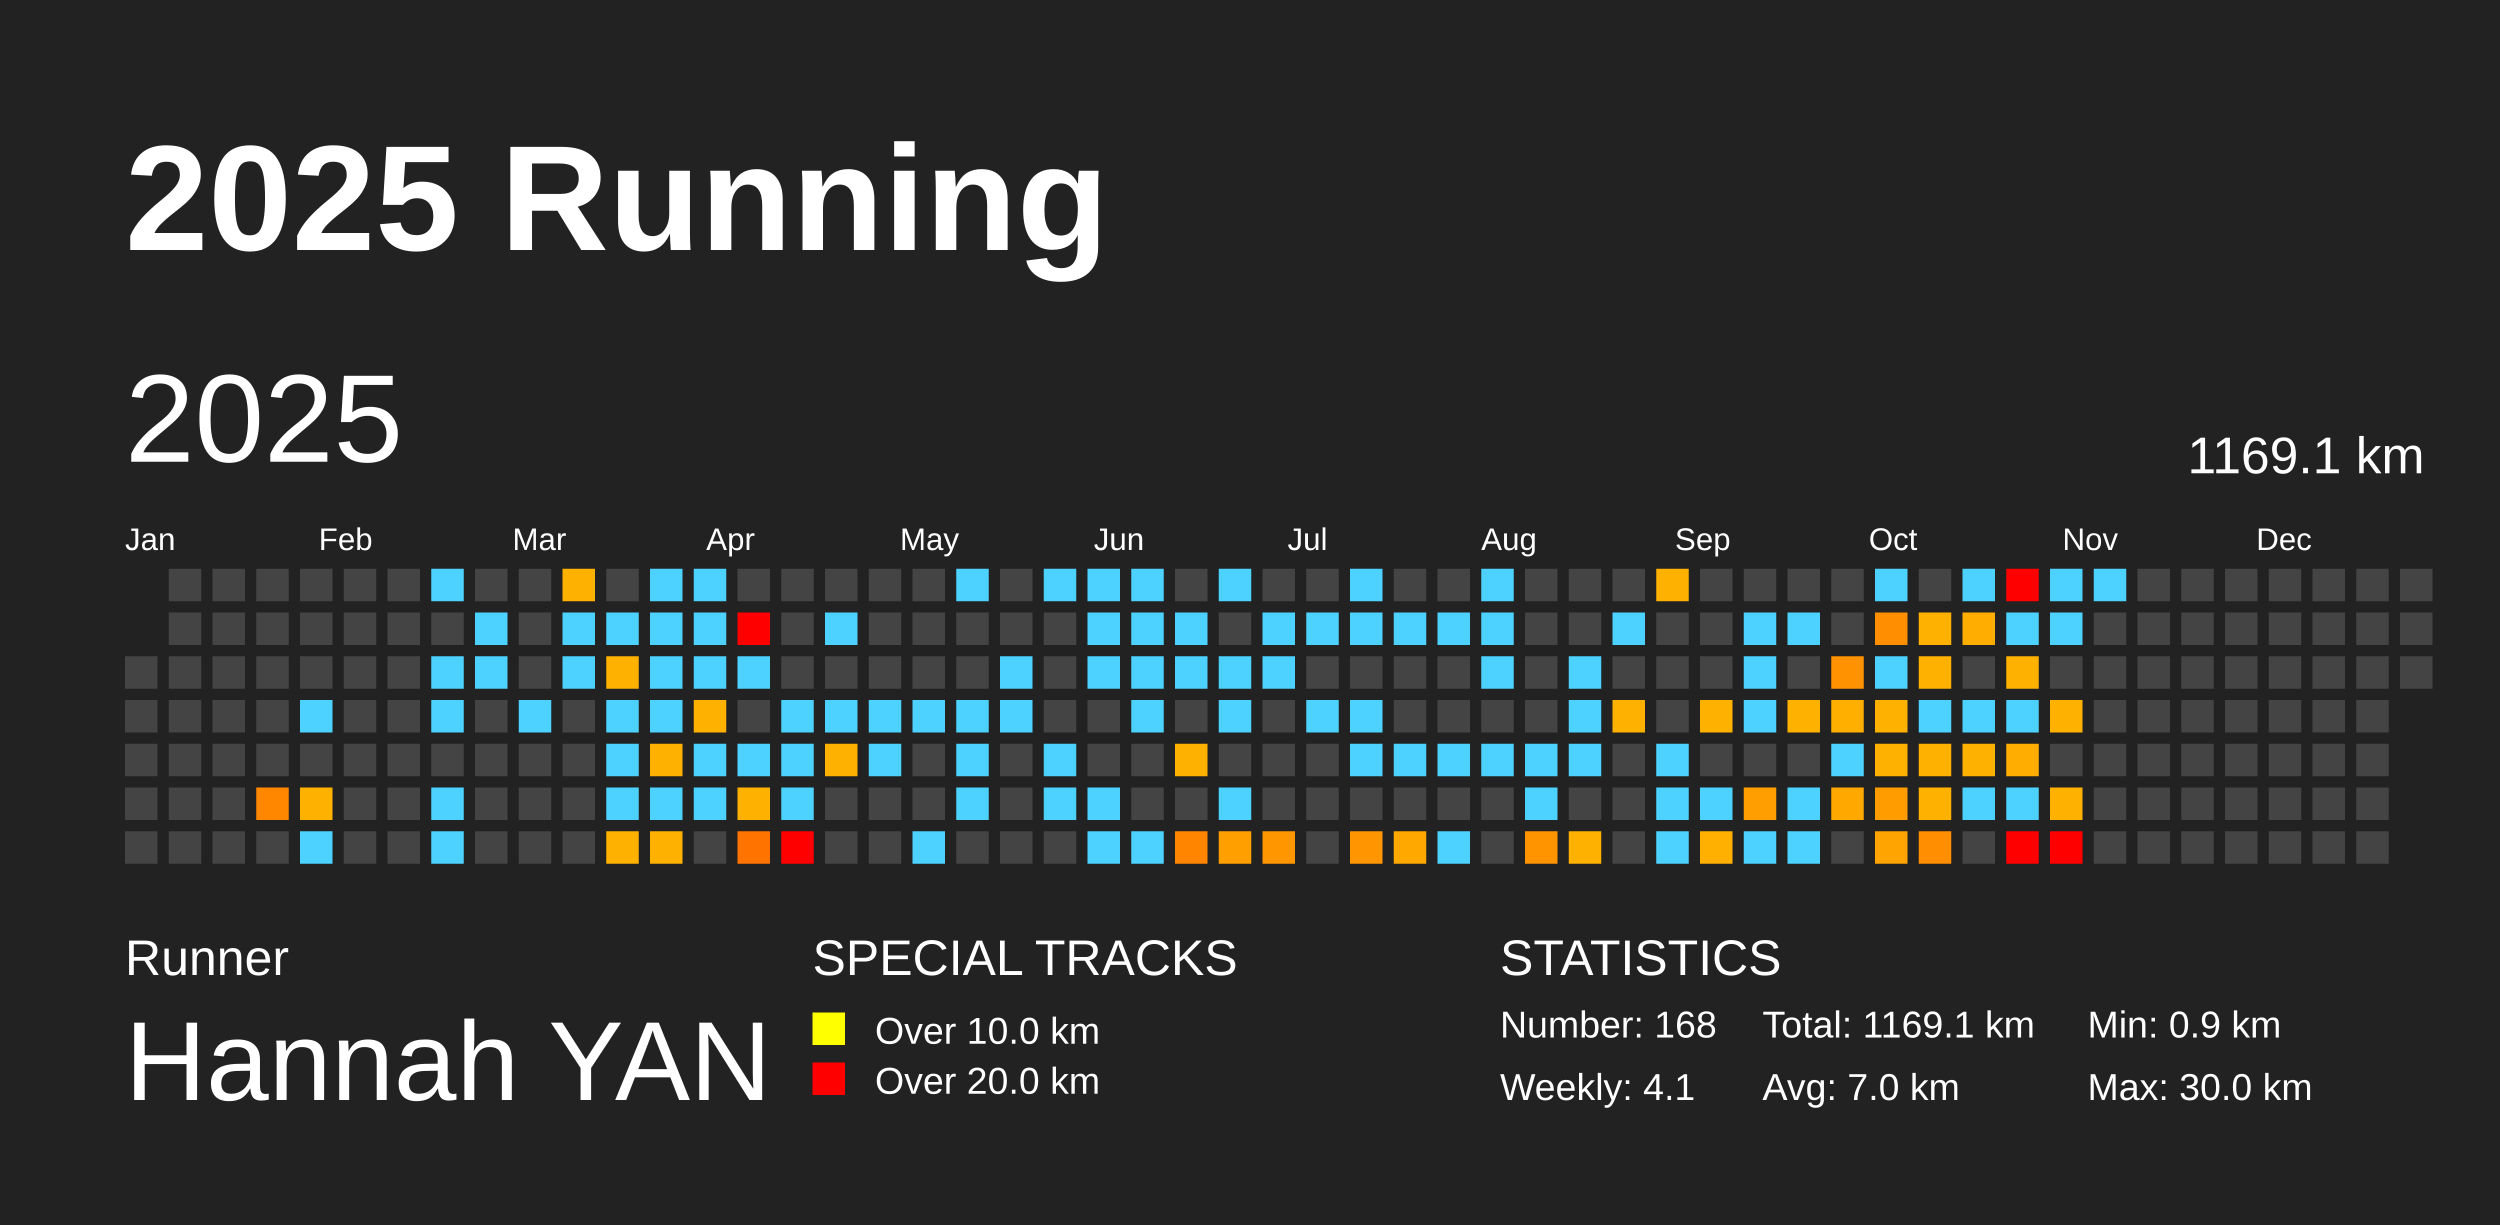
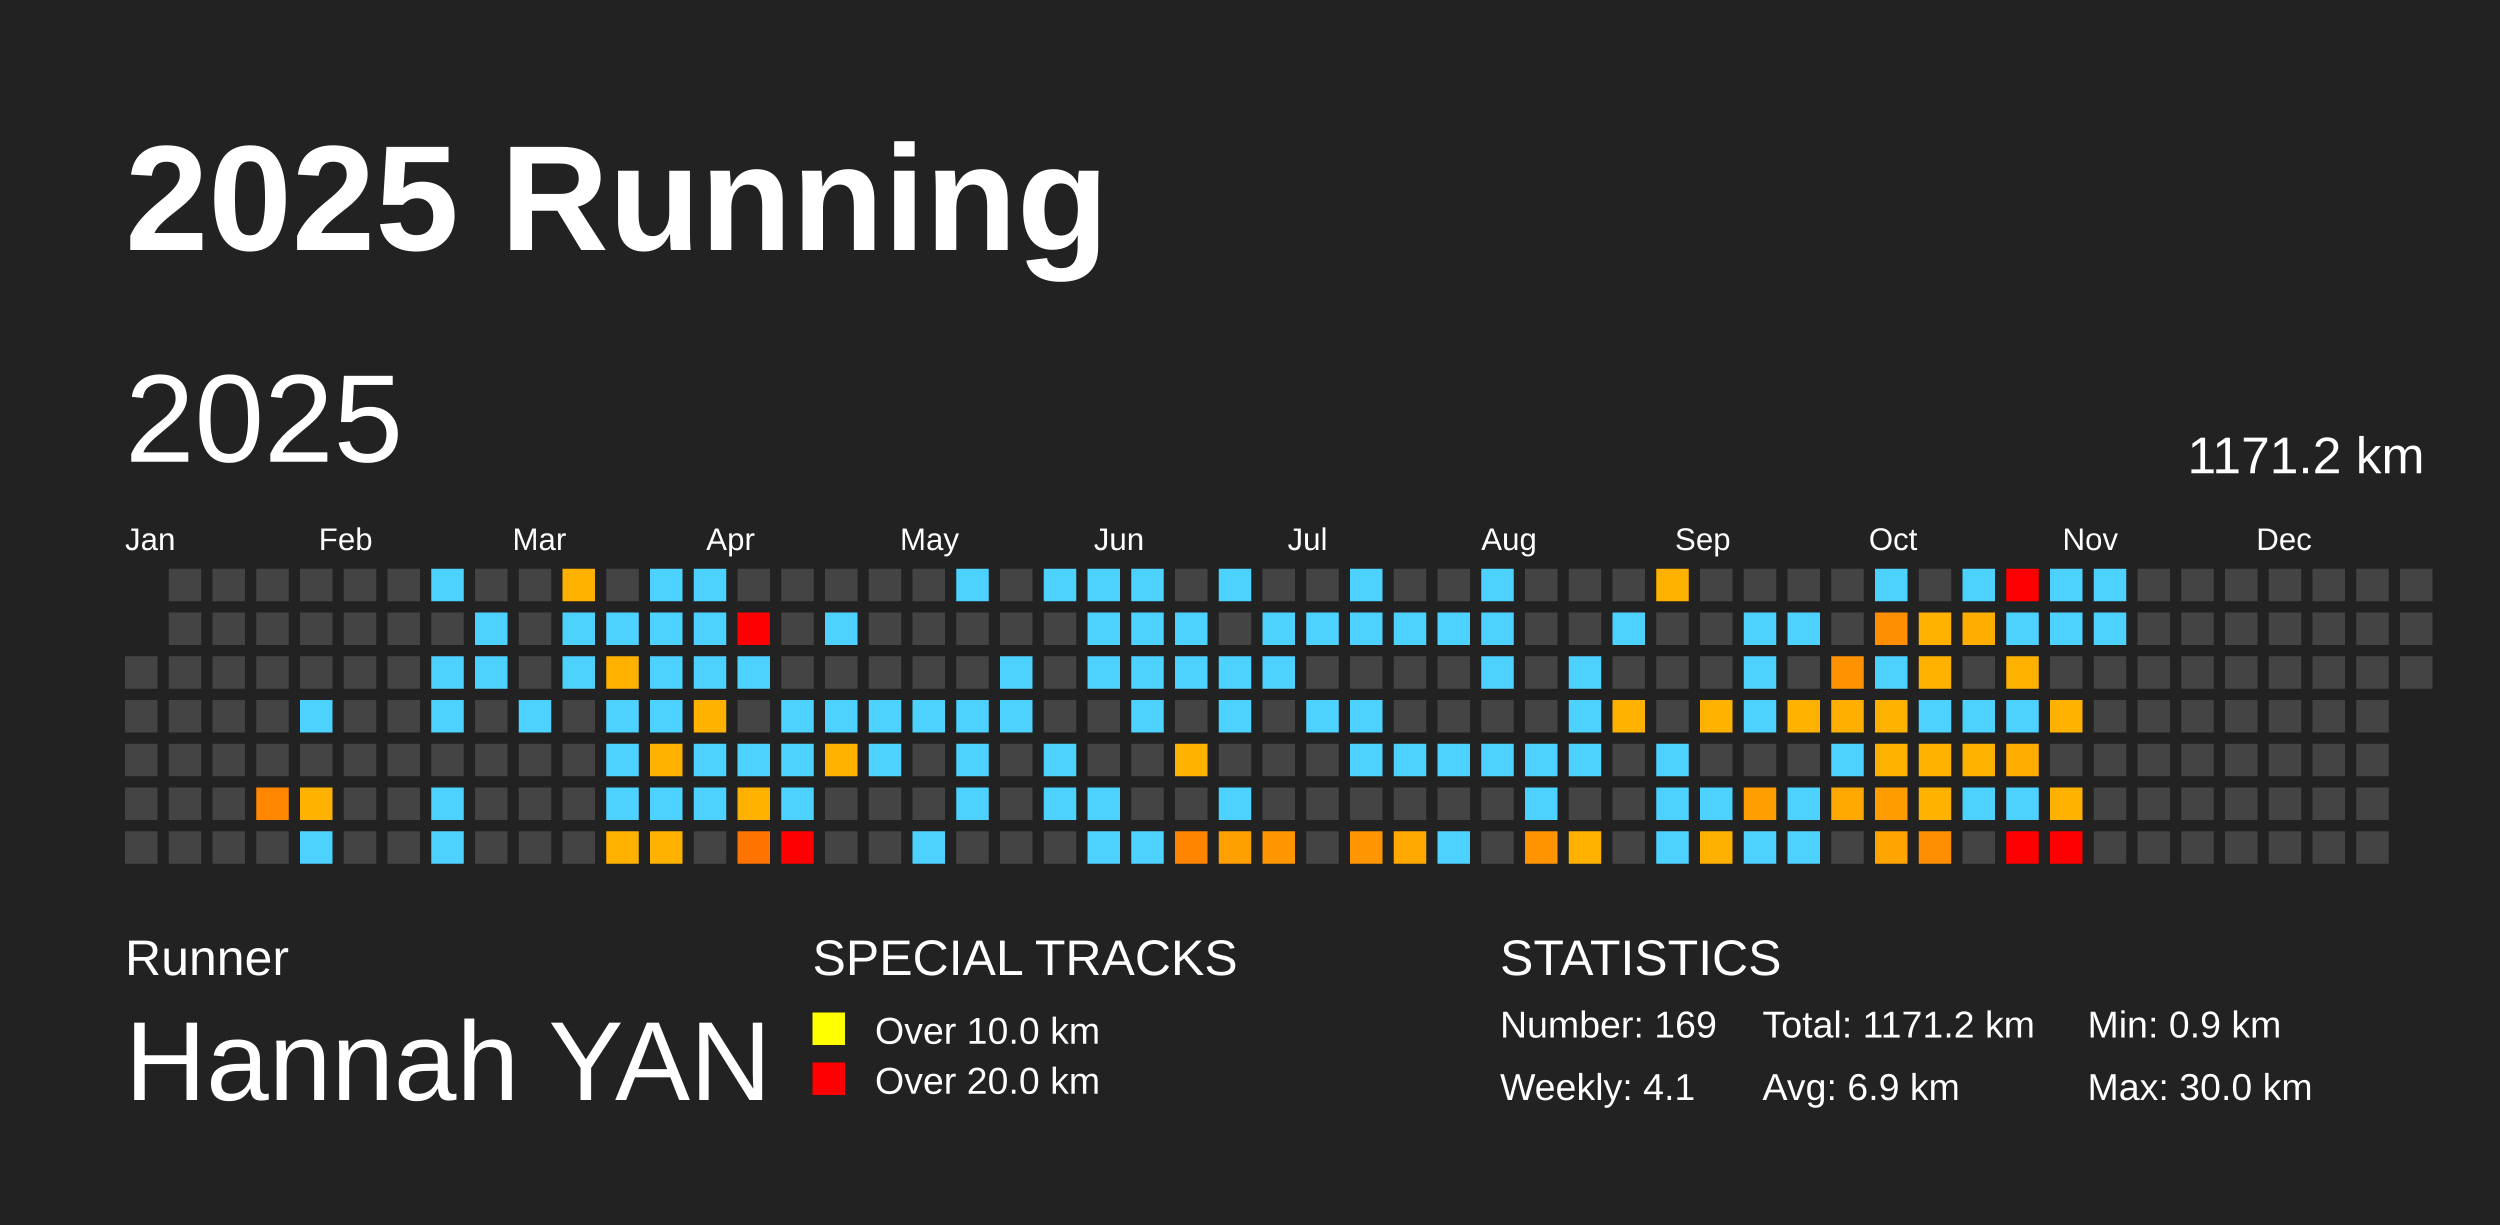
<svg xmlns="http://www.w3.org/2000/svg" baseProfile="full" height="98mm" version="1.1" viewBox="0,0,200,98" width="200mm">
  <defs />
  <rect fill="#222222" height="98" width="200" x="0" y="0" />
  <text fill="#FFFFFF" style="font-size:12px; font-family:Arial; font-weight:bold;" x="10" y="20">2025 Running</text>
  <text fill="#FFFFFF" style="font-size:4px; font-family:Arial" x="10" y="78">Runner</text>
  <text fill="#FFFFFF" style="font-size:9px; font-family:Arial" x="10" y="88">Hannah YAN</text>
  <text fill="#FFFFFF" style="font-size:4px; font-family:Arial" x="65" y="78">SPECIAL TRACKS</text>
  <rect fill="yellow" height="2.6" width="2.6" x="65" y="81" />
  <text fill="#FFFFFF" style="font-size:3px; font-family:Arial" x="70" y="83.5">Over 10.0 km</text>
  <rect fill="red" height="2.6" width="2.6" x="65" y="85" />
  <text fill="#FFFFFF" style="font-size:3px; font-family:Arial" x="70" y="87.5">Over 20.0 km</text>
  <text fill="#FFFFFF" style="font-size:4px; font-family:Arial" x="120" y="78">STATISTICS</text>
-   <text fill="#FFFFFF" style="font-size:3px; font-family:Arial" x="120" y="83">Number: 168</text>
+   <text fill="#FFFFFF" style="font-size:3px; font-family:Arial" x="120" y="83">Number: 169</text>
  <text fill="#FFFFFF" style="font-size:3px; font-family:Arial" x="120" y="88">Weekly: 4.1</text>
-   <text fill="#FFFFFF" style="font-size:3px; font-family:Arial" x="141" y="83">Total: 1169.1 km</text>
-   <text fill="#FFFFFF" style="font-size:3px; font-family:Arial" x="141" y="88">Avg: 7.0 km</text>
+   <text fill="#FFFFFF" style="font-size:3px; font-family:Arial" x="141" y="83">Total: 1171.2 km</text>
+   <text fill="#FFFFFF" style="font-size:3px; font-family:Arial" x="141" y="88">Avg: 6.9 km</text>
  <text fill="#FFFFFF" style="font-size:3px; font-family:Arial" x="167" y="83">Min: 0.9 km</text>
  <text fill="#FFFFFF" style="font-size:3px; font-family:Arial" x="167" y="88">Max: 30.0 km</text>
  <text dominant-baseline="hanging" fill="#FFFFFF" style="font-size:10.0px; font-family:Arial;" x="10" y="30">2025</text>
-   <text dominant-baseline="hanging" fill="#FFFFFF" style="font-size:4.125px; font-family:Arial;" x="175" y="35">1169.1 km</text>
+   <text dominant-baseline="hanging" fill="#FFFFFF" style="font-size:4.125px; font-family:Arial;" x="175" y="35">1171.2 km</text>
  <text fill="#FFFFFF" style="font-size:2.5px; font-family:Arial" x="10.0" y="44">Jan</text>
  <text fill="#FFFFFF" style="font-size:2.5px; font-family:Arial" x="25.5" y="44">Feb</text>
  <text fill="#FFFFFF" style="font-size:2.5px; font-family:Arial" x="41.0" y="44">Mar</text>
  <text fill="#FFFFFF" style="font-size:2.5px; font-family:Arial" x="56.5" y="44">Apr</text>
  <text fill="#FFFFFF" style="font-size:2.5px; font-family:Arial" x="72.0" y="44">May</text>
  <text fill="#FFFFFF" style="font-size:2.5px; font-family:Arial" x="87.5" y="44">Jun</text>
  <text fill="#FFFFFF" style="font-size:2.5px; font-family:Arial" x="103.0" y="44">Jul</text>
  <text fill="#FFFFFF" style="font-size:2.5px; font-family:Arial" x="118.5" y="44">Aug</text>
  <text fill="#FFFFFF" style="font-size:2.5px; font-family:Arial" x="134.0" y="44">Sep</text>
  <text fill="#FFFFFF" style="font-size:2.5px; font-family:Arial" x="149.5" y="44">Oct</text>
  <text fill="#FFFFFF" style="font-size:2.5px; font-family:Arial" x="165.0" y="44">Nov</text>
  <text fill="#FFFFFF" style="font-size:2.5px; font-family:Arial" x="180.5" y="44">Dec</text>
  <rect fill="#444444" height="2.6" width="2.6" x="10.0" y="52.5" />
  <rect fill="#444444" height="2.6" width="2.6" x="10.0" y="56.0" />
  <rect fill="#444444" height="2.6" width="2.6" x="10.0" y="59.5" />
  <rect fill="#444444" height="2.6" width="2.6" x="10.0" y="63.0" />
  <rect fill="#444444" height="2.6" width="2.6" x="10.0" y="66.5" />
  <rect fill="#444444" height="2.6" width="2.6" x="13.5" y="45.5" />
  <rect fill="#444444" height="2.6" width="2.6" x="13.5" y="49.0" />
  <rect fill="#444444" height="2.6" width="2.6" x="13.5" y="52.5" />
  <rect fill="#444444" height="2.6" width="2.6" x="13.5" y="56.0" />
  <rect fill="#444444" height="2.6" width="2.6" x="13.5" y="59.5" />
  <rect fill="#444444" height="2.6" width="2.6" x="13.5" y="63.0" />
  <rect fill="#444444" height="2.6" width="2.6" x="13.5" y="66.5" />
  <rect fill="#444444" height="2.6" width="2.6" x="17.0" y="45.5" />
  <rect fill="#444444" height="2.6" width="2.6" x="17.0" y="49.0" />
  <rect fill="#444444" height="2.6" width="2.6" x="17.0" y="52.5" />
  <rect fill="#444444" height="2.6" width="2.6" x="17.0" y="56.0" />
  <rect fill="#444444" height="2.6" width="2.6" x="17.0" y="59.5" />
  <rect fill="#444444" height="2.6" width="2.6" x="17.0" y="63.0" />
  <rect fill="#444444" height="2.6" width="2.6" x="17.0" y="66.5" />
  <rect fill="#444444" height="2.6" width="2.6" x="20.5" y="45.5" />
  <rect fill="#444444" height="2.6" width="2.6" x="20.5" y="49.0" />
  <rect fill="#444444" height="2.6" width="2.6" x="20.5" y="52.5" />
  <rect fill="#444444" height="2.6" width="2.6" x="20.5" y="56.0" />
  <rect fill="#444444" height="2.6" width="2.6" x="20.5" y="59.5" />
  <rect fill="#ff8700" height="2.6" width="2.6" x="20.5" y="63.0" />
  <rect fill="#444444" height="2.6" width="2.6" x="20.5" y="66.5" />
  <rect fill="#444444" height="2.6" width="2.6" x="24.0" y="45.5" />
  <rect fill="#444444" height="2.6" width="2.6" x="24.0" y="49.0" />
  <rect fill="#444444" height="2.6" width="2.6" x="24.0" y="52.5" />
  <rect fill="#4dd2ff" height="2.6" width="2.6" x="24.0" y="56.0" />
  <rect fill="#444444" height="2.6" width="2.6" x="24.0" y="59.5" />
  <rect fill="#ffb100" height="2.6" width="2.6" x="24.0" y="63.0" />
  <rect fill="#4dd2ff" height="2.6" width="2.6" x="24.0" y="66.5" />
  <rect fill="#444444" height="2.6" width="2.6" x="27.5" y="45.5" />
  <rect fill="#444444" height="2.6" width="2.6" x="27.5" y="49.0" />
  <rect fill="#444444" height="2.6" width="2.6" x="27.5" y="52.5" />
  <rect fill="#444444" height="2.6" width="2.6" x="27.5" y="56.0" />
  <rect fill="#444444" height="2.6" width="2.6" x="27.5" y="59.5" />
  <rect fill="#444444" height="2.6" width="2.6" x="27.5" y="63.0" />
  <rect fill="#444444" height="2.6" width="2.6" x="27.5" y="66.5" />
  <rect fill="#444444" height="2.6" width="2.6" x="31.0" y="45.5" />
  <rect fill="#444444" height="2.6" width="2.6" x="31.0" y="49.0" />
  <rect fill="#444444" height="2.6" width="2.6" x="31.0" y="52.5" />
  <rect fill="#444444" height="2.6" width="2.6" x="31.0" y="56.0" />
  <rect fill="#444444" height="2.6" width="2.6" x="31.0" y="59.5" />
  <rect fill="#444444" height="2.6" width="2.6" x="31.0" y="63.0" />
  <rect fill="#444444" height="2.6" width="2.6" x="31.0" y="66.5" />
  <rect fill="#4dd2ff" height="2.6" width="2.6" x="34.5" y="45.5" />
  <rect fill="#444444" height="2.6" width="2.6" x="34.5" y="49.0" />
  <rect fill="#4dd2ff" height="2.6" width="2.6" x="34.5" y="52.5" />
  <rect fill="#4dd2ff" height="2.6" width="2.6" x="34.5" y="56.0" />
  <rect fill="#444444" height="2.6" width="2.6" x="34.5" y="59.5" />
  <rect fill="#4dd2ff" height="2.6" width="2.6" x="34.5" y="63.0" />
  <rect fill="#4dd2ff" height="2.6" width="2.6" x="34.5" y="66.5" />
  <rect fill="#444444" height="2.6" width="2.6" x="38.0" y="45.5" />
  <rect fill="#4dd2ff" height="2.6" width="2.6" x="38.0" y="49.0" />
  <rect fill="#4dd2ff" height="2.6" width="2.6" x="38.0" y="52.5" />
  <rect fill="#444444" height="2.6" width="2.6" x="38.0" y="56.0" />
  <rect fill="#444444" height="2.6" width="2.6" x="38.0" y="59.5" />
  <rect fill="#444444" height="2.6" width="2.6" x="38.0" y="63.0" />
  <rect fill="#444444" height="2.6" width="2.6" x="38.0" y="66.5" />
  <rect fill="#444444" height="2.6" width="2.6" x="41.5" y="45.5" />
  <rect fill="#444444" height="2.6" width="2.6" x="41.5" y="49.0" />
  <rect fill="#444444" height="2.6" width="2.6" x="41.5" y="52.5" />
  <rect fill="#4dd2ff" height="2.6" width="2.6" x="41.5" y="56.0" />
  <rect fill="#444444" height="2.6" width="2.6" x="41.5" y="59.5" />
  <rect fill="#444444" height="2.6" width="2.6" x="41.5" y="63.0" />
  <rect fill="#444444" height="2.6" width="2.6" x="41.5" y="66.5" />
  <rect fill="#ffb100" height="2.6" width="2.6" x="45.0" y="45.5" />
  <rect fill="#4dd2ff" height="2.6" width="2.6" x="45.0" y="49.0" />
  <rect fill="#4dd2ff" height="2.6" width="2.6" x="45.0" y="52.5" />
  <rect fill="#444444" height="2.6" width="2.6" x="45.0" y="56.0" />
  <rect fill="#444444" height="2.6" width="2.6" x="45.0" y="59.5" />
  <rect fill="#444444" height="2.6" width="2.6" x="45.0" y="63.0" />
  <rect fill="#444444" height="2.6" width="2.6" x="45.0" y="66.5" />
  <rect fill="#444444" height="2.6" width="2.6" x="48.5" y="45.5" />
  <rect fill="#4dd2ff" height="2.6" width="2.6" x="48.5" y="49.0" />
  <rect fill="#ffb100" height="2.6" width="2.6" x="48.5" y="52.5" />
  <rect fill="#4dd2ff" height="2.6" width="2.6" x="48.5" y="56.0" />
  <rect fill="#4dd2ff" height="2.6" width="2.6" x="48.5" y="59.5" />
  <rect fill="#4dd2ff" height="2.6" width="2.6" x="48.5" y="63.0" />
  <rect fill="#ffb100" height="2.6" width="2.6" x="48.5" y="66.5" />
  <rect fill="#4dd2ff" height="2.6" width="2.6" x="52.0" y="45.5" />
  <rect fill="#4dd2ff" height="2.6" width="2.6" x="52.0" y="49.0" />
  <rect fill="#4dd2ff" height="2.6" width="2.6" x="52.0" y="52.5" />
  <rect fill="#4dd2ff" height="2.6" width="2.6" x="52.0" y="56.0" />
  <rect fill="#ffb100" height="2.6" width="2.6" x="52.0" y="59.5" />
  <rect fill="#4dd2ff" height="2.6" width="2.6" x="52.0" y="63.0" />
  <rect fill="#ffb100" height="2.6" width="2.6" x="52.0" y="66.5" />
  <rect fill="#4dd2ff" height="2.6" width="2.6" x="55.5" y="45.5" />
  <rect fill="#4dd2ff" height="2.6" width="2.6" x="55.5" y="49.0" />
  <rect fill="#4dd2ff" height="2.6" width="2.6" x="55.5" y="52.5" />
  <rect fill="#ffb100" height="2.6" width="2.6" x="55.5" y="56.0" />
  <rect fill="#4dd2ff" height="2.6" width="2.6" x="55.5" y="59.5" />
  <rect fill="#4dd2ff" height="2.6" width="2.6" x="55.5" y="63.0" />
  <rect fill="#444444" height="2.6" width="2.6" x="55.5" y="66.5" />
  <rect fill="#444444" height="2.6" width="2.6" x="59.0" y="45.5" />
  <rect fill="red" height="2.6" width="2.6" x="59.0" y="49.0" />
  <rect fill="#4dd2ff" height="2.6" width="2.6" x="59.0" y="52.5" />
  <rect fill="#444444" height="2.6" width="2.6" x="59.0" y="56.0" />
  <rect fill="#4dd2ff" height="2.6" width="2.6" x="59.0" y="59.5" />
  <rect fill="#ffb100" height="2.6" width="2.6" x="59.0" y="63.0" />
  <rect fill="#ff7300" height="2.6" width="2.6" x="59.0" y="66.5" />
  <rect fill="#444444" height="2.6" width="2.6" x="62.5" y="45.5" />
  <rect fill="#444444" height="2.6" width="2.6" x="62.5" y="49.0" />
  <rect fill="#444444" height="2.6" width="2.6" x="62.5" y="52.5" />
  <rect fill="#4dd2ff" height="2.6" width="2.6" x="62.5" y="56.0" />
  <rect fill="#4dd2ff" height="2.6" width="2.6" x="62.5" y="59.5" />
  <rect fill="#4dd2ff" height="2.6" width="2.6" x="62.5" y="63.0" />
  <rect fill="red" height="2.6" width="2.6" x="62.5" y="66.5" />
  <rect fill="#444444" height="2.6" width="2.6" x="66.0" y="45.5" />
  <rect fill="#4dd2ff" height="2.6" width="2.6" x="66.0" y="49.0" />
  <rect fill="#444444" height="2.6" width="2.6" x="66.0" y="52.5" />
  <rect fill="#4dd2ff" height="2.6" width="2.6" x="66.0" y="56.0" />
  <rect fill="#ffb100" height="2.6" width="2.6" x="66.0" y="59.5" />
  <rect fill="#444444" height="2.6" width="2.6" x="66.0" y="63.0" />
  <rect fill="#444444" height="2.6" width="2.6" x="66.0" y="66.5" />
  <rect fill="#444444" height="2.6" width="2.6" x="69.5" y="45.5" />
  <rect fill="#444444" height="2.6" width="2.6" x="69.5" y="49.0" />
  <rect fill="#444444" height="2.6" width="2.6" x="69.5" y="52.5" />
  <rect fill="#4dd2ff" height="2.6" width="2.6" x="69.5" y="56.0" />
  <rect fill="#4dd2ff" height="2.6" width="2.6" x="69.5" y="59.5" />
  <rect fill="#444444" height="2.6" width="2.6" x="69.5" y="63.0" />
  <rect fill="#444444" height="2.6" width="2.6" x="69.5" y="66.5" />
  <rect fill="#444444" height="2.6" width="2.6" x="73.0" y="45.5" />
  <rect fill="#444444" height="2.6" width="2.6" x="73.0" y="49.0" />
  <rect fill="#444444" height="2.6" width="2.6" x="73.0" y="52.5" />
  <rect fill="#4dd2ff" height="2.6" width="2.6" x="73.0" y="56.0" />
  <rect fill="#444444" height="2.6" width="2.6" x="73.0" y="59.5" />
  <rect fill="#444444" height="2.6" width="2.6" x="73.0" y="63.0" />
  <rect fill="#4dd2ff" height="2.6" width="2.6" x="73.0" y="66.5" />
  <rect fill="#4dd2ff" height="2.6" width="2.6" x="76.5" y="45.5" />
  <rect fill="#444444" height="2.6" width="2.6" x="76.5" y="49.0" />
  <rect fill="#444444" height="2.6" width="2.6" x="76.5" y="52.5" />
  <rect fill="#4dd2ff" height="2.6" width="2.6" x="76.5" y="56.0" />
  <rect fill="#4dd2ff" height="2.6" width="2.6" x="76.5" y="59.5" />
  <rect fill="#4dd2ff" height="2.6" width="2.6" x="76.5" y="63.0" />
  <rect fill="#444444" height="2.6" width="2.6" x="76.5" y="66.5" />
  <rect fill="#444444" height="2.6" width="2.6" x="80.0" y="45.5" />
  <rect fill="#444444" height="2.6" width="2.6" x="80.0" y="49.0" />
  <rect fill="#4dd2ff" height="2.6" width="2.6" x="80.0" y="52.5" />
  <rect fill="#4dd2ff" height="2.6" width="2.6" x="80.0" y="56.0" />
  <rect fill="#444444" height="2.6" width="2.6" x="80.0" y="59.5" />
  <rect fill="#444444" height="2.6" width="2.6" x="80.0" y="63.0" />
  <rect fill="#444444" height="2.6" width="2.6" x="80.0" y="66.5" />
  <rect fill="#4dd2ff" height="2.6" width="2.6" x="83.5" y="45.5" />
  <rect fill="#444444" height="2.6" width="2.6" x="83.5" y="49.0" />
  <rect fill="#444444" height="2.6" width="2.6" x="83.5" y="52.5" />
  <rect fill="#444444" height="2.6" width="2.6" x="83.5" y="56.0" />
  <rect fill="#4dd2ff" height="2.6" width="2.6" x="83.5" y="59.5" />
  <rect fill="#4dd2ff" height="2.6" width="2.6" x="83.5" y="63.0" />
  <rect fill="#444444" height="2.6" width="2.6" x="83.5" y="66.5" />
  <rect fill="#4dd2ff" height="2.6" width="2.6" x="87.0" y="45.5" />
  <rect fill="#4dd2ff" height="2.6" width="2.6" x="87.0" y="49.0" />
  <rect fill="#4dd2ff" height="2.6" width="2.6" x="87.0" y="52.5" />
  <rect fill="#444444" height="2.6" width="2.6" x="87.0" y="56.0" />
  <rect fill="#444444" height="2.6" width="2.6" x="87.0" y="59.5" />
  <rect fill="#4dd2ff" height="2.6" width="2.6" x="87.0" y="63.0" />
  <rect fill="#4dd2ff" height="2.6" width="2.6" x="87.0" y="66.5" />
  <rect fill="#4dd2ff" height="2.6" width="2.6" x="90.5" y="45.5" />
  <rect fill="#4dd2ff" height="2.6" width="2.6" x="90.5" y="49.0" />
  <rect fill="#4dd2ff" height="2.6" width="2.6" x="90.5" y="52.5" />
  <rect fill="#4dd2ff" height="2.6" width="2.6" x="90.5" y="56.0" />
  <rect fill="#444444" height="2.6" width="2.6" x="90.5" y="59.5" />
  <rect fill="#444444" height="2.6" width="2.6" x="90.5" y="63.0" />
  <rect fill="#4dd2ff" height="2.6" width="2.6" x="90.5" y="66.5" />
  <rect fill="#444444" height="2.6" width="2.6" x="94.0" y="45.5" />
  <rect fill="#4dd2ff" height="2.6" width="2.6" x="94.0" y="49.0" />
  <rect fill="#4dd2ff" height="2.6" width="2.6" x="94.0" y="52.5" />
  <rect fill="#444444" height="2.6" width="2.6" x="94.0" y="56.0" />
  <rect fill="#ffb100" height="2.6" width="2.6" x="94.0" y="59.5" />
  <rect fill="#444444" height="2.6" width="2.6" x="94.0" y="63.0" />
  <rect fill="#ff8400" height="2.6" width="2.6" x="94.0" y="66.5" />
  <rect fill="#4dd2ff" height="2.6" width="2.6" x="97.5" y="45.5" />
  <rect fill="#444444" height="2.6" width="2.6" x="97.5" y="49.0" />
  <rect fill="#4dd2ff" height="2.6" width="2.6" x="97.5" y="52.5" />
  <rect fill="#4dd2ff" height="2.6" width="2.6" x="97.5" y="56.0" />
  <rect fill="#444444" height="2.6" width="2.6" x="97.5" y="59.5" />
  <rect fill="#4dd2ff" height="2.6" width="2.6" x="97.5" y="63.0" />
  <rect fill="#ff9f00" height="2.6" width="2.6" x="97.5" y="66.5" />
  <rect fill="#444444" height="2.6" width="2.6" x="101.0" y="45.5" />
  <rect fill="#4dd2ff" height="2.6" width="2.6" x="101.0" y="49.0" />
  <rect fill="#4dd2ff" height="2.6" width="2.6" x="101.0" y="52.5" />
  <rect fill="#444444" height="2.6" width="2.6" x="101.0" y="56.0" />
  <rect fill="#444444" height="2.6" width="2.6" x="101.0" y="59.5" />
  <rect fill="#444444" height="2.6" width="2.6" x="101.0" y="63.0" />
  <rect fill="#ff9600" height="2.6" width="2.6" x="101.0" y="66.5" />
  <rect fill="#444444" height="2.6" width="2.6" x="104.5" y="45.5" />
  <rect fill="#4dd2ff" height="2.6" width="2.6" x="104.5" y="49.0" />
  <rect fill="#444444" height="2.6" width="2.6" x="104.5" y="52.5" />
  <rect fill="#4dd2ff" height="2.6" width="2.6" x="104.5" y="56.0" />
  <rect fill="#444444" height="2.6" width="2.6" x="104.5" y="59.5" />
  <rect fill="#444444" height="2.6" width="2.6" x="104.5" y="63.0" />
  <rect fill="#444444" height="2.6" width="2.6" x="104.5" y="66.5" />
  <rect fill="#4dd2ff" height="2.6" width="2.6" x="108.0" y="45.5" />
  <rect fill="#4dd2ff" height="2.6" width="2.6" x="108.0" y="49.0" />
  <rect fill="#444444" height="2.6" width="2.6" x="108.0" y="52.5" />
  <rect fill="#4dd2ff" height="2.6" width="2.6" x="108.0" y="56.0" />
  <rect fill="#4dd2ff" height="2.6" width="2.6" x="108.0" y="59.5" />
  <rect fill="#444444" height="2.6" width="2.6" x="108.0" y="63.0" />
  <rect fill="#ff9500" height="2.6" width="2.6" x="108.0" y="66.5" />
  <rect fill="#444444" height="2.6" width="2.6" x="111.5" y="45.5" />
  <rect fill="#4dd2ff" height="2.6" width="2.6" x="111.5" y="49.0" />
  <rect fill="#444444" height="2.6" width="2.6" x="111.5" y="52.5" />
  <rect fill="#444444" height="2.6" width="2.6" x="111.5" y="56.0" />
  <rect fill="#4dd2ff" height="2.6" width="2.6" x="111.5" y="59.5" />
  <rect fill="#444444" height="2.6" width="2.6" x="111.5" y="63.0" />
  <rect fill="#ffa800" height="2.6" width="2.6" x="111.5" y="66.5" />
  <rect fill="#444444" height="2.6" width="2.6" x="115.0" y="45.5" />
  <rect fill="#4dd2ff" height="2.6" width="2.6" x="115.0" y="49.0" />
  <rect fill="#444444" height="2.6" width="2.6" x="115.0" y="52.5" />
  <rect fill="#444444" height="2.6" width="2.6" x="115.0" y="56.0" />
  <rect fill="#4dd2ff" height="2.6" width="2.6" x="115.0" y="59.5" />
  <rect fill="#444444" height="2.6" width="2.6" x="115.0" y="63.0" />
  <rect fill="#4dd2ff" height="2.6" width="2.6" x="115.0" y="66.5" />
  <rect fill="#4dd2ff" height="2.6" width="2.6" x="118.5" y="45.5" />
  <rect fill="#4dd2ff" height="2.6" width="2.6" x="118.5" y="49.0" />
  <rect fill="#4dd2ff" height="2.6" width="2.6" x="118.5" y="52.5" />
  <rect fill="#444444" height="2.6" width="2.6" x="118.5" y="56.0" />
  <rect fill="#4dd2ff" height="2.6" width="2.6" x="118.5" y="59.5" />
  <rect fill="#444444" height="2.6" width="2.6" x="118.5" y="63.0" />
  <rect fill="#444444" height="2.6" width="2.6" x="118.5" y="66.5" />
  <rect fill="#444444" height="2.6" width="2.6" x="122.0" y="45.5" />
  <rect fill="#444444" height="2.6" width="2.6" x="122.0" y="49.0" />
  <rect fill="#444444" height="2.6" width="2.6" x="122.0" y="52.5" />
  <rect fill="#444444" height="2.6" width="2.6" x="122.0" y="56.0" />
  <rect fill="#4dd2ff" height="2.6" width="2.6" x="122.0" y="59.5" />
  <rect fill="#4dd2ff" height="2.6" width="2.6" x="122.0" y="63.0" />
  <rect fill="#ff9400" height="2.6" width="2.6" x="122.0" y="66.5" />
  <rect fill="#444444" height="2.6" width="2.6" x="125.5" y="45.5" />
  <rect fill="#444444" height="2.6" width="2.6" x="125.5" y="49.0" />
  <rect fill="#4dd2ff" height="2.6" width="2.6" x="125.5" y="52.5" />
  <rect fill="#4dd2ff" height="2.6" width="2.6" x="125.5" y="56.0" />
  <rect fill="#4dd2ff" height="2.6" width="2.6" x="125.5" y="59.5" />
  <rect fill="#444444" height="2.6" width="2.6" x="125.5" y="63.0" />
  <rect fill="#ffb100" height="2.6" width="2.6" x="125.5" y="66.5" />
  <rect fill="#444444" height="2.6" width="2.6" x="129.0" y="45.5" />
  <rect fill="#4dd2ff" height="2.6" width="2.6" x="129.0" y="49.0" />
  <rect fill="#444444" height="2.6" width="2.6" x="129.0" y="52.5" />
  <rect fill="#ffb100" height="2.6" width="2.6" x="129.0" y="56.0" />
  <rect fill="#444444" height="2.6" width="2.6" x="129.0" y="59.5" />
  <rect fill="#444444" height="2.6" width="2.6" x="129.0" y="63.0" />
  <rect fill="#444444" height="2.6" width="2.6" x="129.0" y="66.5" />
  <rect fill="#ffb100" height="2.6" width="2.6" x="132.5" y="45.5" />
  <rect fill="#444444" height="2.6" width="2.6" x="132.5" y="49.0" />
  <rect fill="#444444" height="2.6" width="2.6" x="132.5" y="52.5" />
  <rect fill="#444444" height="2.6" width="2.6" x="132.5" y="56.0" />
  <rect fill="#4dd2ff" height="2.6" width="2.6" x="132.5" y="59.5" />
  <rect fill="#4dd2ff" height="2.6" width="2.6" x="132.5" y="63.0" />
  <rect fill="#4dd2ff" height="2.6" width="2.6" x="132.5" y="66.5" />
  <rect fill="#444444" height="2.6" width="2.6" x="136.0" y="45.5" />
  <rect fill="#444444" height="2.6" width="2.6" x="136.0" y="49.0" />
  <rect fill="#444444" height="2.6" width="2.6" x="136.0" y="52.5" />
  <rect fill="#ffb100" height="2.6" width="2.6" x="136.0" y="56.0" />
  <rect fill="#444444" height="2.6" width="2.6" x="136.0" y="59.5" />
  <rect fill="#4dd2ff" height="2.6" width="2.6" x="136.0" y="63.0" />
  <rect fill="#ffb000" height="2.6" width="2.6" x="136.0" y="66.5" />
  <rect fill="#444444" height="2.6" width="2.6" x="139.5" y="45.5" />
  <rect fill="#4dd2ff" height="2.6" width="2.6" x="139.5" y="49.0" />
  <rect fill="#4dd2ff" height="2.6" width="2.6" x="139.5" y="52.5" />
  <rect fill="#4dd2ff" height="2.6" width="2.6" x="139.5" y="56.0" />
  <rect fill="#444444" height="2.6" width="2.6" x="139.5" y="59.5" />
  <rect fill="#ff9e00" height="2.6" width="2.6" x="139.5" y="63.0" />
  <rect fill="#4dd2ff" height="2.6" width="2.6" x="139.5" y="66.5" />
  <rect fill="#444444" height="2.6" width="2.6" x="143.0" y="45.5" />
  <rect fill="#4dd2ff" height="2.6" width="2.6" x="143.0" y="49.0" />
  <rect fill="#444444" height="2.6" width="2.6" x="143.0" y="52.5" />
  <rect fill="#ffb100" height="2.6" width="2.6" x="143.0" y="56.0" />
  <rect fill="#444444" height="2.6" width="2.6" x="143.0" y="59.5" />
  <rect fill="#4dd2ff" height="2.6" width="2.6" x="143.0" y="63.0" />
  <rect fill="#4dd2ff" height="2.6" width="2.6" x="143.0" y="66.5" />
  <rect fill="#444444" height="2.6" width="2.6" x="146.5" y="45.5" />
  <rect fill="#444444" height="2.6" width="2.6" x="146.5" y="49.0" />
  <rect fill="#ff9200" height="2.6" width="2.6" x="146.5" y="52.5" />
  <rect fill="#ffaf00" height="2.6" width="2.6" x="146.5" y="56.0" />
  <rect fill="#4dd2ff" height="2.6" width="2.6" x="146.5" y="59.5" />
  <rect fill="#ffa800" height="2.6" width="2.6" x="146.5" y="63.0" />
  <rect fill="#444444" height="2.6" width="2.6" x="146.5" y="66.5" />
  <rect fill="#4dd2ff" height="2.6" width="2.6" x="150.0" y="45.5" />
  <rect fill="#ff8e00" height="2.6" width="2.6" x="150.0" y="49.0" />
  <rect fill="#4dd2ff" height="2.6" width="2.6" x="150.0" y="52.5" />
  <rect fill="#ffb100" height="2.6" width="2.6" x="150.0" y="56.0" />
  <rect fill="#ffb100" height="2.6" width="2.6" x="150.0" y="59.5" />
  <rect fill="#ff9c00" height="2.6" width="2.6" x="150.0" y="63.0" />
  <rect fill="#ffa400" height="2.6" width="2.6" x="150.0" y="66.5" />
  <rect fill="#444444" height="2.6" width="2.6" x="153.5" y="45.5" />
  <rect fill="#ffb100" height="2.6" width="2.6" x="153.5" y="49.0" />
  <rect fill="#ffb100" height="2.6" width="2.6" x="153.5" y="52.5" />
  <rect fill="#4dd2ff" height="2.6" width="2.6" x="153.5" y="56.0" />
  <rect fill="#ffb100" height="2.6" width="2.6" x="153.5" y="59.5" />
  <rect fill="#ffb100" height="2.6" width="2.6" x="153.5" y="63.0" />
  <rect fill="#ff8e00" height="2.6" width="2.6" x="153.5" y="66.5" />
  <rect fill="#4dd2ff" height="2.6" width="2.6" x="157.0" y="45.5" />
  <rect fill="#ffae00" height="2.6" width="2.6" x="157.0" y="49.0" />
  <rect fill="#444444" height="2.6" width="2.6" x="157.0" y="52.5" />
  <rect fill="#4dd2ff" height="2.6" width="2.6" x="157.0" y="56.0" />
  <rect fill="#ffb100" height="2.6" width="2.6" x="157.0" y="59.5" />
  <rect fill="#4dd2ff" height="2.6" width="2.6" x="157.0" y="63.0" />
  <rect fill="#444444" height="2.6" width="2.6" x="157.0" y="66.5" />
  <rect fill="red" height="2.6" width="2.6" x="160.5" y="45.5" />
  <rect fill="#4dd2ff" height="2.6" width="2.6" x="160.5" y="49.0" />
  <rect fill="#ffb100" height="2.6" width="2.6" x="160.5" y="52.5" />
  <rect fill="#4dd2ff" height="2.6" width="2.6" x="160.5" y="56.0" />
  <rect fill="#ffad00" height="2.6" width="2.6" x="160.5" y="59.5" />
  <rect fill="#4dd2ff" height="2.6" width="2.6" x="160.5" y="63.0" />
  <rect fill="red" height="2.6" width="2.6" x="160.5" y="66.5" />
  <rect fill="#4dd2ff" height="2.6" width="2.6" x="164.0" y="45.5" />
  <rect fill="#4dd2ff" height="2.6" width="2.6" x="164.0" y="49.0" />
  <rect fill="#444444" height="2.6" width="2.6" x="164.0" y="52.5" />
  <rect fill="#ffb100" height="2.6" width="2.6" x="164.0" y="56.0" />
  <rect fill="#444444" height="2.6" width="2.6" x="164.0" y="59.5" />
  <rect fill="#ffb100" height="2.6" width="2.6" x="164.0" y="63.0" />
  <rect fill="red" height="2.6" width="2.6" x="164.0" y="66.5" />
  <rect fill="#4dd2ff" height="2.6" width="2.6" x="167.5" y="45.5" />
-   <rect fill="#444444" height="2.6" width="2.6" x="167.5" y="49.0" />
+   <rect fill="#4dd2ff" height="2.6" width="2.6" x="167.5" y="49.0" />
  <rect fill="#444444" height="2.6" width="2.6" x="167.5" y="52.5" />
  <rect fill="#444444" height="2.6" width="2.6" x="167.5" y="56.0" />
  <rect fill="#444444" height="2.6" width="2.6" x="167.5" y="59.5" />
  <rect fill="#444444" height="2.6" width="2.6" x="167.5" y="63.0" />
  <rect fill="#444444" height="2.6" width="2.6" x="167.5" y="66.5" />
  <rect fill="#444444" height="2.6" width="2.6" x="171.0" y="45.5" />
  <rect fill="#444444" height="2.6" width="2.6" x="171.0" y="49.0" />
  <rect fill="#444444" height="2.6" width="2.6" x="171.0" y="52.5" />
  <rect fill="#444444" height="2.6" width="2.6" x="171.0" y="56.0" />
  <rect fill="#444444" height="2.6" width="2.6" x="171.0" y="59.5" />
  <rect fill="#444444" height="2.6" width="2.6" x="171.0" y="63.0" />
  <rect fill="#444444" height="2.6" width="2.6" x="171.0" y="66.5" />
  <rect fill="#444444" height="2.6" width="2.6" x="174.5" y="45.5" />
  <rect fill="#444444" height="2.6" width="2.6" x="174.5" y="49.0" />
  <rect fill="#444444" height="2.6" width="2.6" x="174.5" y="52.5" />
  <rect fill="#444444" height="2.6" width="2.6" x="174.5" y="56.0" />
  <rect fill="#444444" height="2.6" width="2.6" x="174.5" y="59.5" />
  <rect fill="#444444" height="2.6" width="2.6" x="174.5" y="63.0" />
  <rect fill="#444444" height="2.6" width="2.6" x="174.5" y="66.5" />
  <rect fill="#444444" height="2.6" width="2.6" x="178.0" y="45.5" />
  <rect fill="#444444" height="2.6" width="2.6" x="178.0" y="49.0" />
  <rect fill="#444444" height="2.6" width="2.6" x="178.0" y="52.5" />
  <rect fill="#444444" height="2.6" width="2.6" x="178.0" y="56.0" />
  <rect fill="#444444" height="2.6" width="2.6" x="178.0" y="59.5" />
  <rect fill="#444444" height="2.6" width="2.6" x="178.0" y="63.0" />
  <rect fill="#444444" height="2.6" width="2.6" x="178.0" y="66.5" />
  <rect fill="#444444" height="2.6" width="2.6" x="181.5" y="45.5" />
  <rect fill="#444444" height="2.6" width="2.6" x="181.5" y="49.0" />
  <rect fill="#444444" height="2.6" width="2.6" x="181.5" y="52.5" />
  <rect fill="#444444" height="2.6" width="2.6" x="181.5" y="56.0" />
  <rect fill="#444444" height="2.6" width="2.6" x="181.5" y="59.5" />
  <rect fill="#444444" height="2.6" width="2.6" x="181.5" y="63.0" />
  <rect fill="#444444" height="2.6" width="2.6" x="181.5" y="66.5" />
  <rect fill="#444444" height="2.6" width="2.6" x="185.0" y="45.5" />
  <rect fill="#444444" height="2.6" width="2.6" x="185.0" y="49.0" />
  <rect fill="#444444" height="2.6" width="2.6" x="185.0" y="52.5" />
  <rect fill="#444444" height="2.6" width="2.6" x="185.0" y="56.0" />
  <rect fill="#444444" height="2.6" width="2.6" x="185.0" y="59.5" />
  <rect fill="#444444" height="2.6" width="2.6" x="185.0" y="63.0" />
  <rect fill="#444444" height="2.6" width="2.6" x="185.0" y="66.5" />
  <rect fill="#444444" height="2.6" width="2.6" x="188.5" y="45.5" />
  <rect fill="#444444" height="2.6" width="2.6" x="188.5" y="49.0" />
  <rect fill="#444444" height="2.6" width="2.6" x="188.5" y="52.5" />
  <rect fill="#444444" height="2.6" width="2.6" x="188.5" y="56.0" />
  <rect fill="#444444" height="2.6" width="2.6" x="188.5" y="59.5" />
  <rect fill="#444444" height="2.6" width="2.6" x="188.5" y="63.0" />
  <rect fill="#444444" height="2.6" width="2.6" x="188.5" y="66.5" />
  <rect fill="#444444" height="2.6" width="2.6" x="192.0" y="45.5" />
  <rect fill="#444444" height="2.6" width="2.6" x="192.0" y="49.0" />
  <rect fill="#444444" height="2.6" width="2.6" x="192.0" y="52.5" />
</svg>
